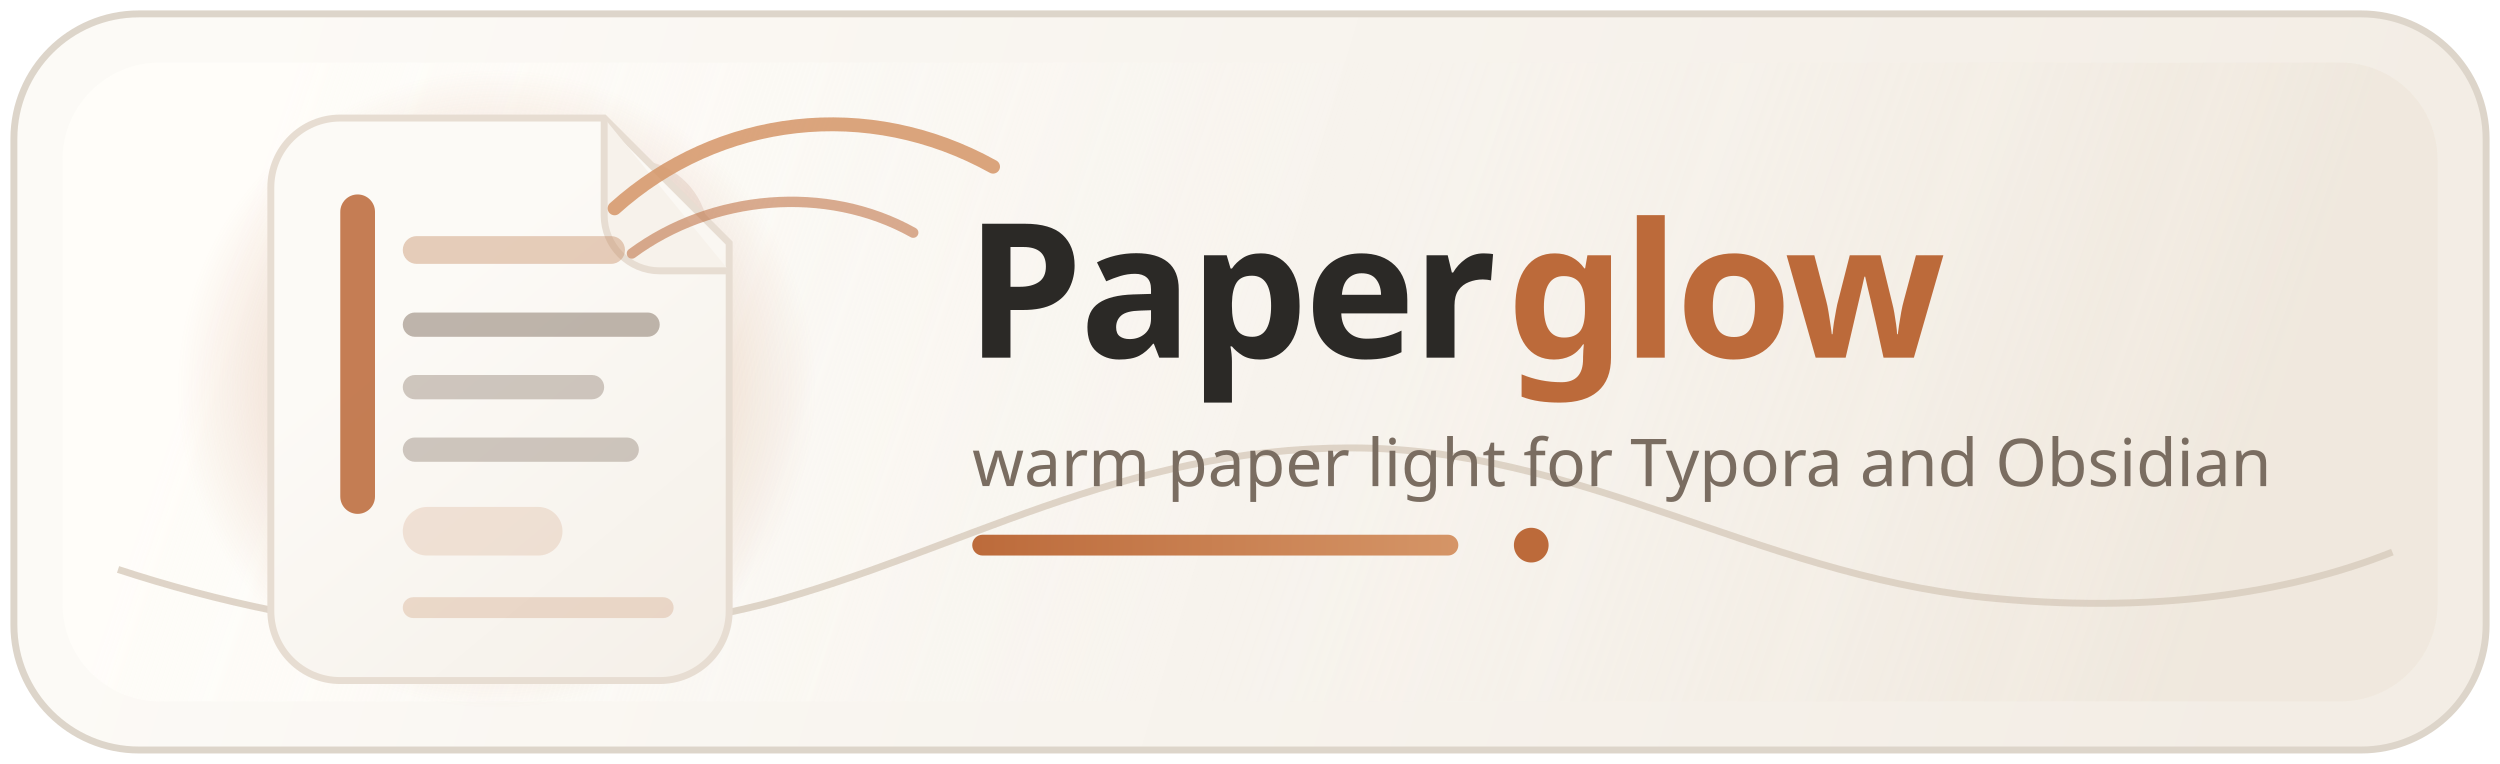
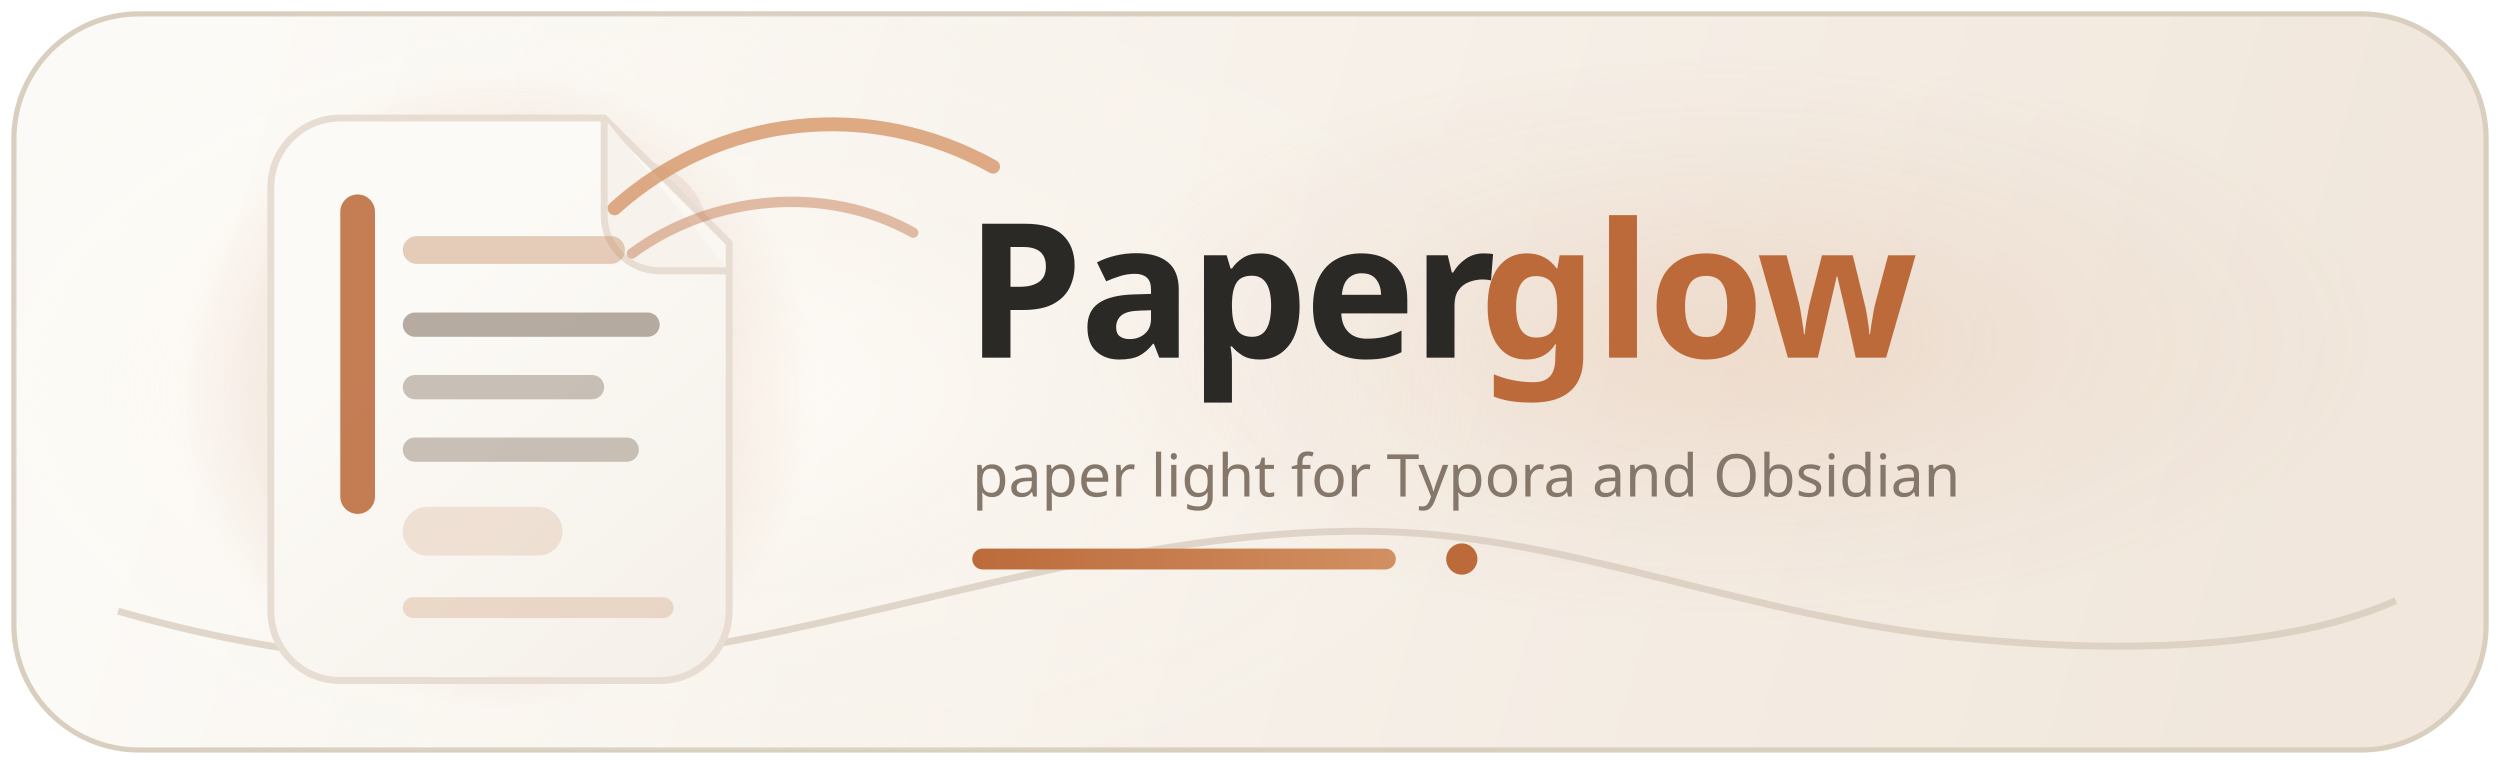
<svg xmlns="http://www.w3.org/2000/svg" viewBox="0 0 720 220" role="img" aria-labelledby="paperglow-logo-title paperglow-logo-desc">
  <defs>
    <linearGradient id="badge-bg" x1="64" y1="22" x2="656" y2="198" gradientUnits="userSpaceOnUse">
      <stop offset="0" stop-color="#fcfaf6" />
-       <stop offset="1" stop-color="#f3ede5" />
+       <stop offset="1" stop-color="#f1e7dc" />
    </linearGradient>
-     <linearGradient id="badge-wash" x1="86" y1="18" x2="622" y2="202" gradientUnits="userSpaceOnUse">
-       <stop offset="0" stop-color="#fffdf9" stop-opacity="0.9" />
-       <stop offset="0.52" stop-color="#fcfaf6" stop-opacity="0" />
-       <stop offset="1" stop-color="#e9dece" stop-opacity="0.35" />
-     </linearGradient>
+     <radialGradient id="badge-ambient" cx="0" cy="0" r="1" gradientUnits="userSpaceOnUse" gradientTransform="translate(202 112) rotate(0) scale(246 126)">
+       <stop offset="0" stop-color="#fffdf9" stop-opacity="0.92" />
+       <stop offset="0.48" stop-color="#fbf7f0" stop-opacity="0.28" />
+       <stop offset="1" stop-color="#fbf7f0" stop-opacity="0" />
+     </radialGradient>
    <radialGradient id="halo" cx="0" cy="0" r="1" gradientUnits="userSpaceOnUse" gradientTransform="translate(143 112) rotate(90) scale(92)">
-       <stop offset="0" stop-color="#d59567" stop-opacity="0.72" />
-       <stop offset="0.55" stop-color="#bc6a3a" stop-opacity="0.22" />
+       <stop offset="0" stop-color="#d59567" stop-opacity="0.58" />
+       <stop offset="0.55" stop-color="#bc6a3a" stop-opacity="0.15" />
+       <stop offset="1" stop-color="#bc6a3a" stop-opacity="0" />
+     </radialGradient>
+     <radialGradient id="word-halo" cx="0" cy="0" r="1" gradientUnits="userSpaceOnUse" gradientTransform="translate(498 98) rotate(0) scale(186 82)">
+       <stop offset="0" stop-color="#d59567" stop-opacity="0.18" />
+       <stop offset="0.5" stop-color="#bc6a3a" stop-opacity="0.06" />
      <stop offset="1" stop-color="#bc6a3a" stop-opacity="0" />
    </radialGradient>
    <linearGradient id="paper" x1="86" y1="40" x2="197" y2="174" gradientUnits="userSpaceOnUse">
      <stop offset="0" stop-color="#fcfaf6" />
      <stop offset="1" stop-color="#f3ede5" />
    </linearGradient>
    <linearGradient id="accent-rule" x1="278" y1="158" x2="420" y2="158" gradientUnits="userSpaceOnUse">
      <stop offset="0" stop-color="#bc6a3a" />
      <stop offset="1" stop-color="#d59567" />
    </linearGradient>
  </defs>
-   <rect x="4" y="4" width="712" height="212" rx="36" fill="url(#badge-bg)" stroke="#ddd5ca" stroke-width="2" />
-   <rect x="18" y="18" width="684" height="184" rx="28" fill="url(#badge-wash)" opacity="0.95" />
-   <path d="M34 164C92 183 157 190 220 174C276 159 323 129 389 129C455 129 505 165 571 172C619 177 659 171 689 159" fill="none" stroke="#d8ccbd" stroke-width="2" opacity="0.82" />
+   <rect x="4" y="4" width="712" height="212" rx="36" fill="url(#badge-bg)" stroke="#d9cfbf" stroke-width="1.5" />
+   <rect x="4" y="4" width="712" height="212" rx="36" fill="url(#badge-ambient)" />
+   <circle cx="498" cy="98" r="186" fill="url(#word-halo)" />
+   <path d="M34 176C96 194 159 196 224 182C281 170 334 153 392 153C452 153 501 178 568 184C621 189 663 185 690 173" fill="none" stroke="#d5c9ba" stroke-width="2" opacity="0.72" />
  <circle cx="143" cy="112" r="92" fill="url(#halo)" />
  <g transform="translate(56 28)">
-     <rect x="30" y="18" width="118" height="144" rx="22" fill="#8f4b28" opacity="0.12" />
+     <rect x="30" y="18" width="118" height="144" rx="22" fill="#8f4b28" opacity="0.09" />
    <path d="M42 6H118L154 42V148C154 159.046 145.046 168 134 168H42C30.954 168 22 159.046 22 148V26C22 14.954 30.954 6 42 6Z" fill="url(#paper)" stroke="#e7ddd2" stroke-width="2" />
    <path d="M118 6V34C118 42.837 125.163 50 134 50H154" fill="#f7f2eb" stroke="#e7ddd2" stroke-width="2" stroke-linejoin="round" />
    <rect x="42" y="28" width="10" height="92" rx="5" fill="#bc6a3a" opacity="0.86" />
    <rect x="60" y="40" width="64" height="8" rx="4" fill="#c58c64" opacity="0.42" />
-     <rect x="60" y="62" width="74" height="7" rx="3.5" fill="#9d8f82" opacity="0.65" />
-     <rect x="60" y="80" width="58" height="7" rx="3.5" fill="#9d8f82" opacity="0.48" />
-     <rect x="60" y="98" width="68" height="7" rx="3.5" fill="#9d8f82" opacity="0.48" />
+     <rect x="60" y="62" width="74" height="7" rx="3.5" fill="#958779" opacity="0.68" />
+     <rect x="60" y="80" width="58" height="7" rx="3.5" fill="#958779" opacity="0.5" />
+     <rect x="60" y="98" width="68" height="7" rx="3.5" fill="#958779" opacity="0.5" />
    <rect x="60" y="118" width="46" height="14" rx="7" fill="#bc6a3a" opacity="0.16" />
    <rect x="60" y="144" width="78" height="6" rx="3" fill="#c58c64" opacity="0.28" />
  </g>
-   <path d="M177 60C207 33 250 28 286 48" fill="none" stroke="#d59567" stroke-width="4" stroke-linecap="round" opacity="0.85" />
-   <path d="M182 73C205 56 238 53 263 67" fill="none" stroke="#bc6a3a" stroke-width="3" stroke-linecap="round" opacity="0.55" />
+   <path d="M177 60C207 33 250 28 286 48" fill="none" stroke="#d59567" stroke-width="4" stroke-linecap="round" opacity="0.78" />
+   <path d="M182 73C205 56 238 53 263 67" fill="none" stroke="#bc6a3a" stroke-width="3" stroke-linecap="round" opacity="0.42" />
  <text x="278" y="103" fill="#2b2926" font-family="Montserrat, 'Segoe UI', sans-serif" font-size="54" font-weight="600" letter-spacing="-1">Paper</text>
-   <text x="434" y="103" fill="#bc6a3a" font-family="Montserrat, 'Segoe UI', sans-serif" font-size="54" font-weight="600" letter-spacing="-1">glow</text>
-   <text x="280" y="140" fill="#7a6d61" font-family="Montserrat, 'Segoe UI', sans-serif" font-size="19" font-weight="500">warm paper light for Typora and Obsidian</text>
-   <rect x="280" y="154" width="140" height="6" rx="3" fill="url(#accent-rule)" />
-   <circle cx="441" cy="157" r="5" fill="#bc6a3a" />
+   <text x="426" y="103" fill="#bc6a3a" font-family="Montserrat, 'Segoe UI', sans-serif" font-size="54" font-weight="600" letter-spacing="-1">glow</text>
+   <text x="280" y="143" fill="#85786b" font-family="Montserrat, 'Segoe UI', sans-serif" font-size="17" font-weight="450">paper light for Typora and Obsidian</text>
+   <rect x="280" y="158" width="122" height="6" rx="3" fill="url(#accent-rule)" />
+   <circle cx="421" cy="161" r="4.5" fill="#bc6a3a" />
</svg>
